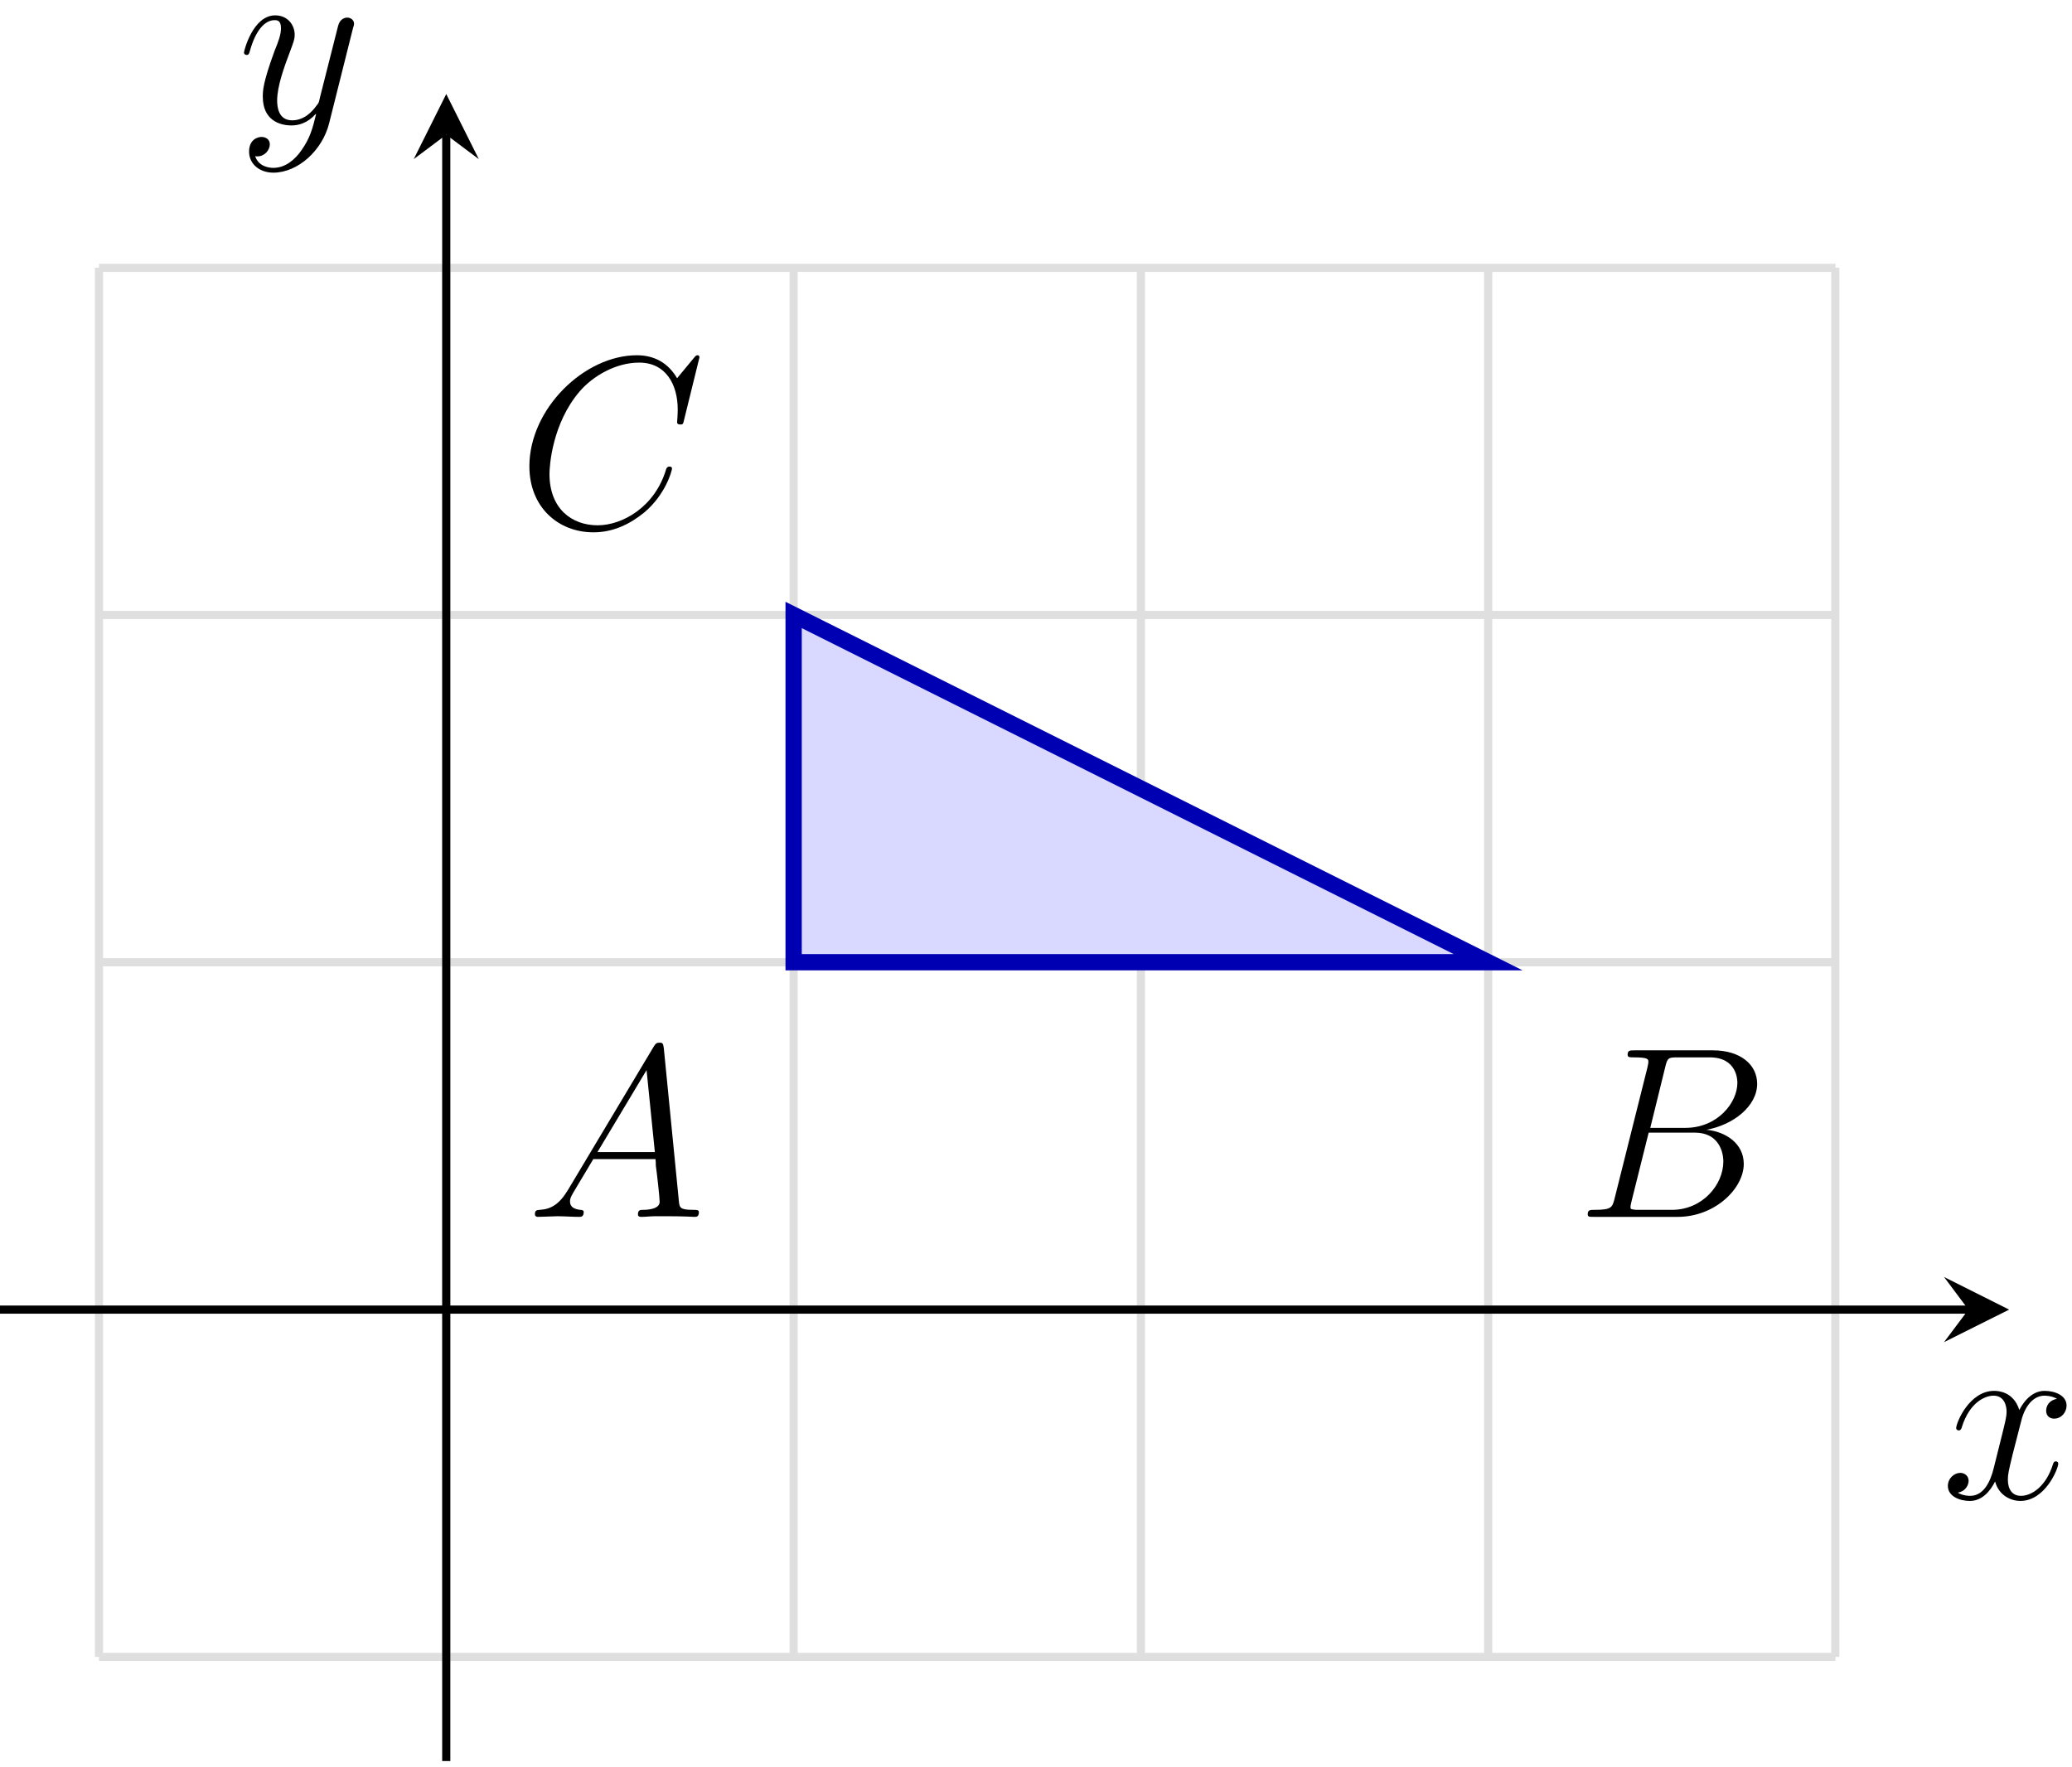
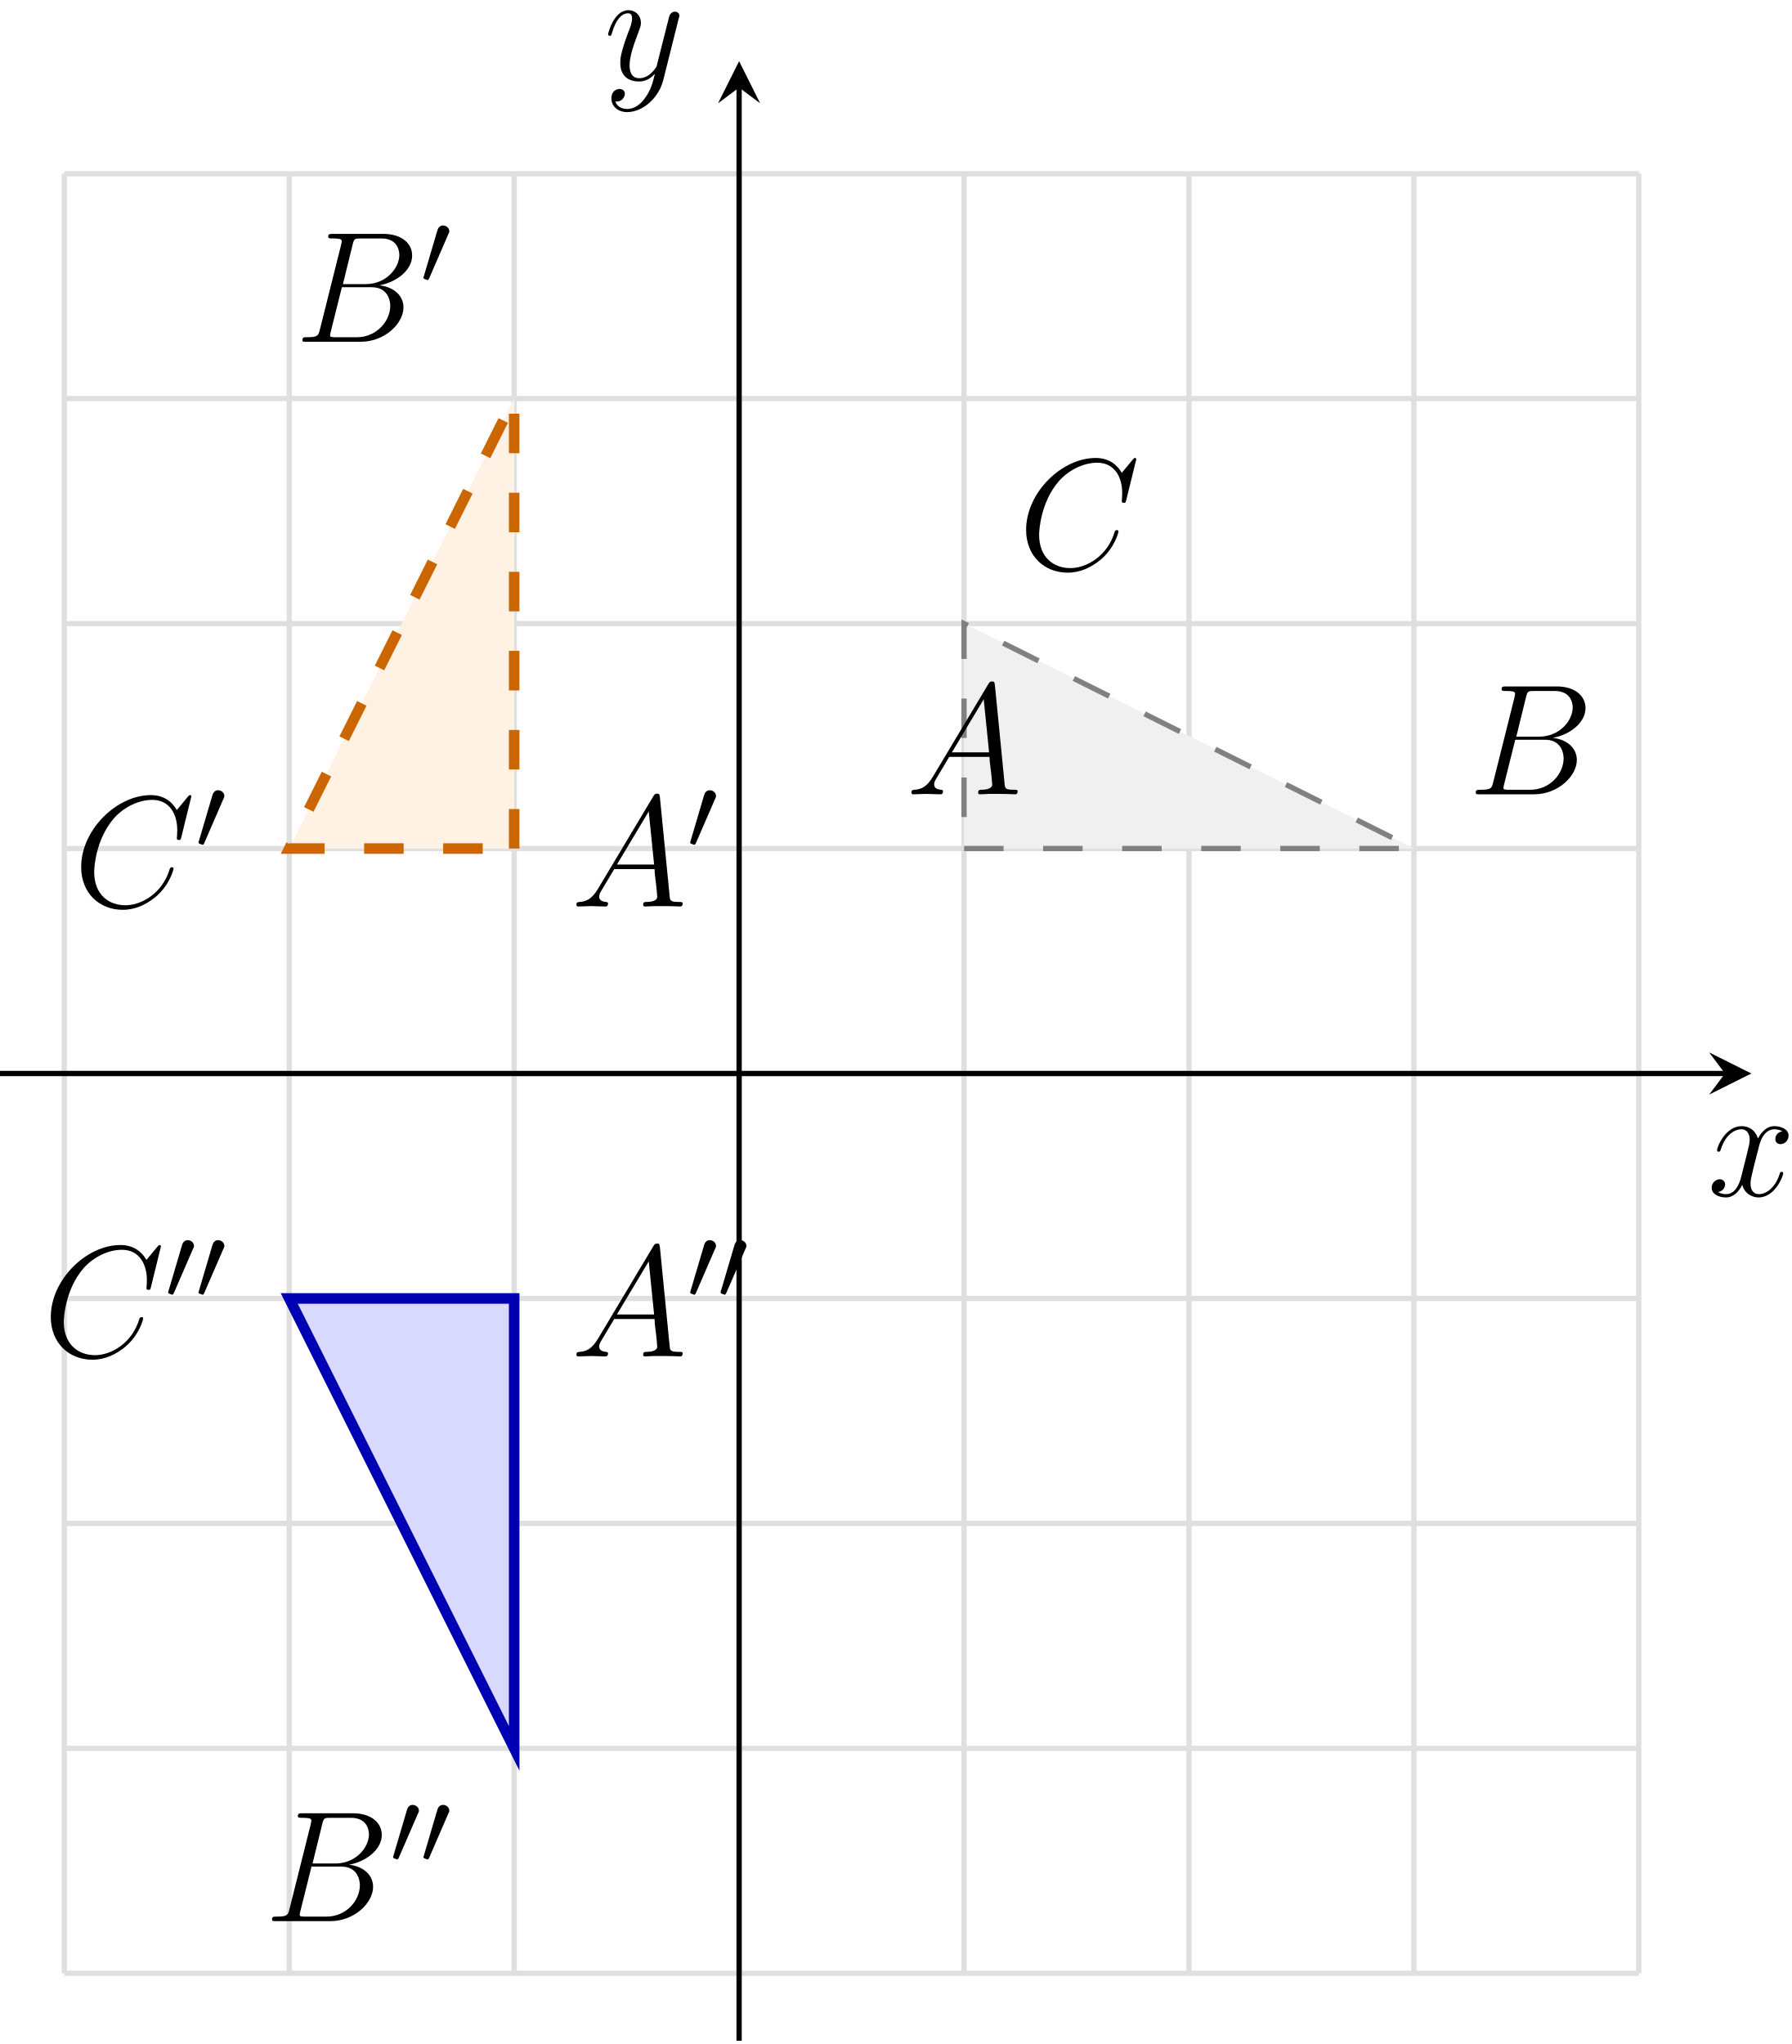
- <svg xmlns="http://www.w3.org/2000/svg" xmlns:xlink="http://www.w3.org/1999/xlink" width="101.474pt" height="86.5pt" viewBox="0 0 101.474 86.5">
+ <svg xmlns="http://www.w3.org/2000/svg" xmlns:xlink="http://www.w3.org/1999/xlink" width="135.486pt" height="154.54pt" viewBox="0 0 135.486 154.54">
  <defs>
    <g>
      <g id="glyph-0-0">
        <path d="M 5.672 -4.875 C 5.281 -4.812 5.141 -4.516 5.141 -4.297 C 5.141 -4 5.359 -3.906 5.531 -3.906 C 5.891 -3.906 6.141 -4.219 6.141 -4.547 C 6.141 -5.047 5.562 -5.266 5.062 -5.266 C 4.344 -5.266 3.938 -4.547 3.828 -4.328 C 3.547 -5.219 2.812 -5.266 2.594 -5.266 C 1.375 -5.266 0.734 -3.703 0.734 -3.438 C 0.734 -3.391 0.781 -3.328 0.859 -3.328 C 0.953 -3.328 0.984 -3.406 1 -3.453 C 1.406 -4.781 2.219 -5.031 2.562 -5.031 C 3.094 -5.031 3.203 -4.531 3.203 -4.25 C 3.203 -3.984 3.125 -3.703 2.984 -3.125 L 2.578 -1.5 C 2.406 -0.781 2.062 -0.125 1.422 -0.125 C 1.359 -0.125 1.062 -0.125 0.812 -0.281 C 1.25 -0.359 1.344 -0.719 1.344 -0.859 C 1.344 -1.094 1.156 -1.25 0.938 -1.25 C 0.641 -1.25 0.328 -0.984 0.328 -0.609 C 0.328 -0.109 0.891 0.125 1.406 0.125 C 1.984 0.125 2.391 -0.328 2.641 -0.828 C 2.828 -0.125 3.438 0.125 3.875 0.125 C 5.094 0.125 5.734 -1.453 5.734 -1.703 C 5.734 -1.766 5.688 -1.812 5.625 -1.812 C 5.516 -1.812 5.5 -1.75 5.469 -1.656 C 5.141 -0.609 4.453 -0.125 3.906 -0.125 C 3.484 -0.125 3.266 -0.438 3.266 -0.922 C 3.266 -1.188 3.312 -1.375 3.5 -2.156 L 3.922 -3.797 C 4.094 -4.5 4.5 -5.031 5.062 -5.031 C 5.078 -5.031 5.422 -5.031 5.672 -4.875 Z M 5.672 -4.875 " />
      </g>
      <g id="glyph-0-1">
        <path d="M 3.141 1.344 C 2.828 1.797 2.359 2.203 1.766 2.203 C 1.625 2.203 1.047 2.172 0.875 1.625 C 0.906 1.641 0.969 1.641 0.984 1.641 C 1.344 1.641 1.594 1.328 1.594 1.047 C 1.594 0.781 1.359 0.688 1.188 0.688 C 0.984 0.688 0.578 0.828 0.578 1.406 C 0.578 2.016 1.094 2.438 1.766 2.438 C 2.969 2.438 4.172 1.344 4.5 0.016 L 5.672 -4.656 C 5.688 -4.703 5.719 -4.781 5.719 -4.859 C 5.719 -5.031 5.562 -5.156 5.391 -5.156 C 5.281 -5.156 5.031 -5.109 4.938 -4.75 L 4.047 -1.234 C 4 -1.016 4 -0.984 3.891 -0.859 C 3.656 -0.531 3.266 -0.125 2.688 -0.125 C 2.016 -0.125 1.953 -0.781 1.953 -1.094 C 1.953 -1.781 2.281 -2.703 2.609 -3.562 C 2.734 -3.906 2.812 -4.078 2.812 -4.312 C 2.812 -4.812 2.453 -5.266 1.859 -5.266 C 0.766 -5.266 0.328 -3.531 0.328 -3.438 C 0.328 -3.391 0.375 -3.328 0.453 -3.328 C 0.562 -3.328 0.578 -3.375 0.625 -3.547 C 0.906 -4.547 1.359 -5.031 1.828 -5.031 C 1.938 -5.031 2.141 -5.031 2.141 -4.641 C 2.141 -4.328 2.016 -3.984 1.828 -3.531 C 1.25 -1.953 1.25 -1.562 1.25 -1.281 C 1.25 -0.141 2.062 0.125 2.656 0.125 C 3 0.125 3.438 0.016 3.844 -0.438 L 3.859 -0.422 C 3.688 0.281 3.562 0.75 3.141 1.344 Z M 3.141 1.344 " />
      </g>
      <g id="glyph-0-2">
        <path d="M 2.031 -1.328 C 1.609 -0.625 1.203 -0.375 0.641 -0.344 C 0.5 -0.328 0.406 -0.328 0.406 -0.125 C 0.406 -0.047 0.469 0 0.547 0 C 0.766 0 1.297 -0.031 1.516 -0.031 C 1.859 -0.031 2.25 0 2.578 0 C 2.656 0 2.797 0 2.797 -0.234 C 2.797 -0.328 2.703 -0.344 2.625 -0.344 C 2.359 -0.375 2.125 -0.469 2.125 -0.75 C 2.125 -0.922 2.203 -1.047 2.359 -1.312 L 3.266 -2.828 L 6.312 -2.828 C 6.328 -2.719 6.328 -2.625 6.328 -2.516 C 6.375 -2.203 6.516 -0.953 6.516 -0.734 C 6.516 -0.375 5.906 -0.344 5.719 -0.344 C 5.578 -0.344 5.453 -0.344 5.453 -0.125 C 5.453 0 5.562 0 5.625 0 C 5.828 0 6.078 -0.031 6.281 -0.031 L 6.953 -0.031 C 7.688 -0.031 8.219 0 8.219 0 C 8.312 0 8.438 0 8.438 -0.234 C 8.438 -0.344 8.328 -0.344 8.156 -0.344 C 7.5 -0.344 7.484 -0.453 7.453 -0.812 L 6.719 -8.266 C 6.688 -8.516 6.641 -8.531 6.516 -8.531 C 6.391 -8.531 6.328 -8.516 6.219 -8.328 Z M 3.469 -3.172 L 5.875 -7.188 L 6.281 -3.172 Z M 3.469 -3.172 " />
      </g>
      <g id="glyph-0-3">
        <path d="M 4.375 -7.344 C 4.484 -7.797 4.531 -7.812 5 -7.812 L 6.547 -7.812 C 7.906 -7.812 7.906 -6.672 7.906 -6.562 C 7.906 -5.594 6.938 -4.359 5.359 -4.359 L 3.641 -4.359 Z M 6.391 -4.266 C 7.703 -4.5 8.875 -5.422 8.875 -6.516 C 8.875 -7.453 8.062 -8.156 6.703 -8.156 L 2.875 -8.156 C 2.641 -8.156 2.531 -8.156 2.531 -7.938 C 2.531 -7.812 2.641 -7.812 2.828 -7.812 C 3.547 -7.812 3.547 -7.719 3.547 -7.594 C 3.547 -7.562 3.547 -7.5 3.5 -7.312 L 1.891 -0.891 C 1.781 -0.469 1.75 -0.344 0.922 -0.344 C 0.688 -0.344 0.578 -0.344 0.578 -0.125 C 0.578 0 0.641 0 0.891 0 L 4.984 0 C 6.812 0 8.219 -1.391 8.219 -2.594 C 8.219 -3.578 7.359 -4.172 6.391 -4.266 Z M 4.703 -0.344 L 3.078 -0.344 C 2.922 -0.344 2.891 -0.344 2.828 -0.359 C 2.688 -0.375 2.672 -0.391 2.672 -0.484 C 2.672 -0.578 2.703 -0.641 2.719 -0.75 L 3.562 -4.125 L 5.812 -4.125 C 7.219 -4.125 7.219 -2.812 7.219 -2.719 C 7.219 -1.562 6.188 -0.344 4.703 -0.344 Z M 4.703 -0.344 " />
      </g>
      <g id="glyph-0-4">
        <path d="M 8.922 -8.312 C 8.922 -8.422 8.844 -8.422 8.828 -8.422 C 8.797 -8.422 8.75 -8.422 8.656 -8.297 L 7.828 -7.297 C 7.406 -8.016 6.75 -8.422 5.859 -8.422 C 3.281 -8.422 0.594 -5.797 0.594 -2.984 C 0.594 -0.984 2 0.25 3.734 0.25 C 4.703 0.25 5.531 -0.156 6.234 -0.734 C 7.266 -1.609 7.578 -2.766 7.578 -2.875 C 7.578 -2.969 7.484 -2.969 7.453 -2.969 C 7.344 -2.969 7.328 -2.906 7.297 -2.859 C 6.75 -0.984 5.141 -0.094 3.938 -0.094 C 2.672 -0.094 1.578 -0.906 1.578 -2.609 C 1.578 -2.984 1.703 -5.062 3.047 -6.641 C 3.703 -7.406 4.828 -8.062 5.969 -8.062 C 7.281 -8.062 7.859 -6.984 7.859 -5.766 C 7.859 -5.453 7.828 -5.188 7.828 -5.141 C 7.828 -5.031 7.953 -5.031 7.984 -5.031 C 8.109 -5.031 8.125 -5.047 8.172 -5.266 Z M 8.922 -8.312 " />
      </g>
+       <g id="glyph-1-0">
+         <path d="M 2.109 -3.781 C 2.156 -3.875 2.188 -3.938 2.188 -4.016 C 2.188 -4.281 1.938 -4.453 1.719 -4.453 C 1.406 -4.453 1.312 -4.172 1.281 -4.062 L 0.266 -0.625 C 0.234 -0.531 0.234 -0.516 0.234 -0.5 C 0.234 -0.438 0.281 -0.422 0.359 -0.391 C 0.516 -0.328 0.531 -0.328 0.547 -0.328 C 0.562 -0.328 0.609 -0.328 0.672 -0.469 Z M 2.109 -3.781 " />
+       </g>
    </g>
    <clipPath id="clip-0">
-       <path clip-rule="nonzero" d="M 95 68 L 101.211 68 L 101.211 74 L 95 74 Z M 95 68 " />
+       <path clip-rule="nonzero" d="M 129 85 L 135.23 85 L 135.23 91 L 129 91 Z M 129 85 " />
    </clipPath>
    <clipPath id="clip-1">
-       <path clip-rule="nonzero" d="M 21 6 L 23 6 L 23 86.25 L 21 86.25 Z M 21 6 " />
+       <path clip-rule="nonzero" d="M 55 6 L 57 6 L 57 154.309 L 55 154.309 Z M 55 6 " />
    </clipPath>
  </defs>
-   <path fill="none" stroke-width="0.399" stroke-linecap="butt" stroke-linejoin="miter" stroke="rgb(87.5%, 87.5%, 87.5%)" stroke-opacity="1" stroke-miterlimit="10" d="M -17.009 -17.01 L 68.034 -17.01 M -17.009 -0.002 L 68.034 -0.002 M -17.009 17.01 L 68.034 17.01 M -17.009 34.018 L 68.034 34.018 M -17.009 51.018 L 68.034 51.018 M -17.009 -17.01 L -17.009 51.026 M -0.002 -17.01 L -0.002 51.026 M 17.01 -17.01 L 17.01 51.026 M 34.018 -17.01 L 34.018 51.026 M 51.026 -17.01 L 51.026 51.026 M 68.026 -17.01 L 68.026 51.026 " transform="matrix(1, 0, 0, -1, 21.857, 64.135)" />
-   <path fill="none" stroke-width="0.399" stroke-linecap="butt" stroke-linejoin="miter" stroke="rgb(0%, 0%, 0%)" stroke-opacity="1" stroke-miterlimit="10" d="M -22.111 -0.002 L 74.545 -0.002 " transform="matrix(1, 0, 0, -1, 21.857, 64.135)" />
-   <path fill-rule="nonzero" fill="rgb(0%, 0%, 0%)" fill-opacity="1" d="M 98.395 64.137 L 95.207 62.539 L 96.402 64.137 L 95.207 65.73 " />
+   <path fill="none" stroke-width="0.399" stroke-linecap="butt" stroke-linejoin="miter" stroke="rgb(87.5%, 87.5%, 87.5%)" stroke-opacity="1" stroke-miterlimit="10" d="M -51.025 -68.032 L 68.034 -68.032 M -51.025 -51.025 L 68.034 -51.025 M -51.025 -34.017 L 68.034 -34.017 M -51.025 -17.009 L 68.034 -17.009 M -51.025 -0.001 L 68.034 -0.001 M -51.025 17.007 L 68.034 17.007 M -51.025 34.015 L 68.034 34.015 M -51.025 51.026 L 68.034 51.026 M -51.025 68.026 L 68.034 68.026 M -51.025 -68.032 L -51.025 68.034 M -34.017 -68.032 L -34.017 68.034 M -17.009 -68.032 L -17.009 68.034 M -0.001 -68.032 L -0.001 68.034 M 17.007 -68.032 L 17.007 68.034 M 34.018 -68.032 L 34.018 68.034 M 51.026 -68.032 L 51.026 68.034 M 68.026 -68.032 L 68.026 68.034 " transform="matrix(1, 0, 0, -1, 55.888, 81.163)" />
+   <path fill="none" stroke-width="0.399" stroke-linecap="butt" stroke-linejoin="miter" stroke="rgb(0%, 0%, 0%)" stroke-opacity="1" stroke-miterlimit="10" d="M -56.126 -0.001 L 74.546 -0.001 " transform="matrix(1, 0, 0, -1, 55.888, 81.163)" />
+   <path fill-rule="nonzero" fill="rgb(0%, 0%, 0%)" fill-opacity="1" d="M 132.426 81.164 L 129.238 79.57 L 130.434 81.164 L 129.238 82.758 " />
  <g clip-path="url(#clip-0)">
    <g fill="rgb(0%, 0%, 0%)" fill-opacity="1">
-       <use xlink:href="#glyph-0-0" x="95.067" y="73.382" />
+       <use xlink:href="#glyph-0-0" x="129.099" y="90.41" />
    </g>
  </g>
  <g clip-path="url(#clip-1)">
-     <path fill="none" stroke-width="0.399" stroke-linecap="butt" stroke-linejoin="miter" stroke="rgb(0%, 0%, 0%)" stroke-opacity="1" stroke-miterlimit="10" d="M -0.002 -22.111 L -0.002 57.537 " transform="matrix(1, 0, 0, -1, 21.857, 64.135)" />
+     <path fill="none" stroke-width="0.399" stroke-linecap="butt" stroke-linejoin="miter" stroke="rgb(0%, 0%, 0%)" stroke-opacity="1" stroke-miterlimit="10" d="M -0.001 -73.134 L -0.001 74.546 " transform="matrix(1, 0, 0, -1, 55.888, 81.163)" />
  </g>
-   <path fill-rule="nonzero" fill="rgb(0%, 0%, 0%)" fill-opacity="1" d="M 21.855 4.605 L 20.262 7.793 L 21.855 6.598 L 23.449 7.793 " />
+   <path fill-rule="nonzero" fill="rgb(0%, 0%, 0%)" fill-opacity="1" d="M 55.887 4.625 L 54.293 7.812 L 55.887 6.617 L 57.48 7.812 " />
  <g fill="rgb(0%, 0%, 0%)" fill-opacity="1">
-     <use xlink:href="#glyph-0-1" x="11.62" y="6.018" />
+     <use xlink:href="#glyph-0-1" x="45.652" y="6.038" />
  </g>
-   <path fill-rule="nonzero" fill="rgb(84.999%, 84.999%, 100%)" fill-opacity="1" stroke-width="0.797" stroke-linecap="butt" stroke-linejoin="miter" stroke="rgb(0%, 0%, 70%)" stroke-opacity="1" stroke-miterlimit="10" d="M 17.01 17.01 L 51.026 17.01 L 17.01 34.018 Z M 17.01 17.01 " transform="matrix(1, 0, 0, -1, 21.857, 64.135)" />
+   <path fill-rule="nonzero" fill="rgb(93.999%, 93.999%, 93.999%)" fill-opacity="1" stroke-width="0.399" stroke-linecap="butt" stroke-linejoin="miter" stroke="rgb(50%, 50%, 50%)" stroke-opacity="1" stroke-dasharray="2.989 2.989" stroke-miterlimit="10" d="M 17.007 17.007 L 51.026 17.007 L 17.007 34.015 Z M 17.007 17.007 " transform="matrix(1, 0, 0, -1, 55.888, 81.163)" />
  <g fill="rgb(0%, 0%, 0%)" fill-opacity="1">
-     <use xlink:href="#glyph-0-2" x="25.79" y="59.595" />
+     <use xlink:href="#glyph-0-2" x="68.508" y="60.055" />
  </g>
  <g fill="rgb(0%, 0%, 0%)" fill-opacity="1">
-     <use xlink:href="#glyph-0-3" x="77.18" y="59.595" />
+     <use xlink:href="#glyph-0-3" x="111.012" y="60.055" />
  </g>
  <g fill="rgb(0%, 0%, 0%)" fill-opacity="1">
-     <use xlink:href="#glyph-0-4" x="25.332" y="25.82" />
+     <use xlink:href="#glyph-0-4" x="76.995" y="43.047" />
+   </g>
+   <path fill-rule="nonzero" fill="rgb(100%, 95%, 89.999%)" fill-opacity="1" stroke-width="0.797" stroke-linecap="butt" stroke-linejoin="miter" stroke="rgb(79.999%, 39.999%, 0%)" stroke-opacity="1" stroke-dasharray="2.989 2.989" stroke-miterlimit="10" d="M -17.009 17.007 L -17.009 51.026 L -34.017 17.007 Z M -17.009 17.007 " transform="matrix(1, 0, 0, -1, 55.888, 81.163)" />
+   <g fill="rgb(0%, 0%, 0%)" fill-opacity="1">
+     <use xlink:href="#glyph-0-2" x="43.179" y="68.538" />
+   </g>
+   <g fill="rgb(0%, 0%, 0%)" fill-opacity="1">
+     <use xlink:href="#glyph-1-0" x="51.954" y="64.2" />
+   </g>
+   <g fill="rgb(0%, 0%, 0%)" fill-opacity="1">
+     <use xlink:href="#glyph-0-3" x="22.289" y="25.84" />
+   </g>
+   <g fill="rgb(0%, 0%, 0%)" fill-opacity="1">
+     <use xlink:href="#glyph-1-0" x="31.785" y="21.501" />
+   </g>
+   <g fill="rgb(0%, 0%, 0%)" fill-opacity="1">
+     <use xlink:href="#glyph-0-4" x="5.544" y="68.538" />
+   </g>
+   <g fill="rgb(0%, 0%, 0%)" fill-opacity="1">
+     <use xlink:href="#glyph-1-0" x="14.777" y="64.2" />
+   </g>
+   <path fill-rule="nonzero" fill="rgb(84.999%, 84.999%, 100%)" fill-opacity="1" stroke-width="0.797" stroke-linecap="butt" stroke-linejoin="miter" stroke="rgb(0%, 0%, 70%)" stroke-opacity="1" stroke-miterlimit="10" d="M -17.009 -17.009 L -17.009 -51.025 L -34.017 -17.009 Z M -17.009 -17.009 " transform="matrix(1, 0, 0, -1, 55.888, 81.163)" />
+   <g fill="rgb(0%, 0%, 0%)" fill-opacity="1">
+     <use xlink:href="#glyph-0-2" x="43.179" y="102.554" />
+   </g>
+   <g fill="rgb(0%, 0%, 0%)" fill-opacity="1">
+     <use xlink:href="#glyph-1-0" x="51.954" y="98.216" />
+     <use xlink:href="#glyph-1-0" x="54.251" y="98.216" />
+   </g>
+   <g fill="rgb(0%, 0%, 0%)" fill-opacity="1">
+     <use xlink:href="#glyph-0-3" x="19.992" y="145.252" />
+   </g>
+   <g fill="rgb(0%, 0%, 0%)" fill-opacity="1">
+     <use xlink:href="#glyph-1-0" x="29.488" y="140.914" />
+     <use xlink:href="#glyph-1-0" x="31.785" y="140.914" />
+   </g>
+   <g fill="rgb(0%, 0%, 0%)" fill-opacity="1">
+     <use xlink:href="#glyph-0-4" x="3.247" y="102.554" />
+   </g>
+   <g fill="rgb(0%, 0%, 0%)" fill-opacity="1">
+     <use xlink:href="#glyph-1-0" x="12.48" y="98.216" />
+     <use xlink:href="#glyph-1-0" x="14.777" y="98.216" />
  </g>
</svg>
